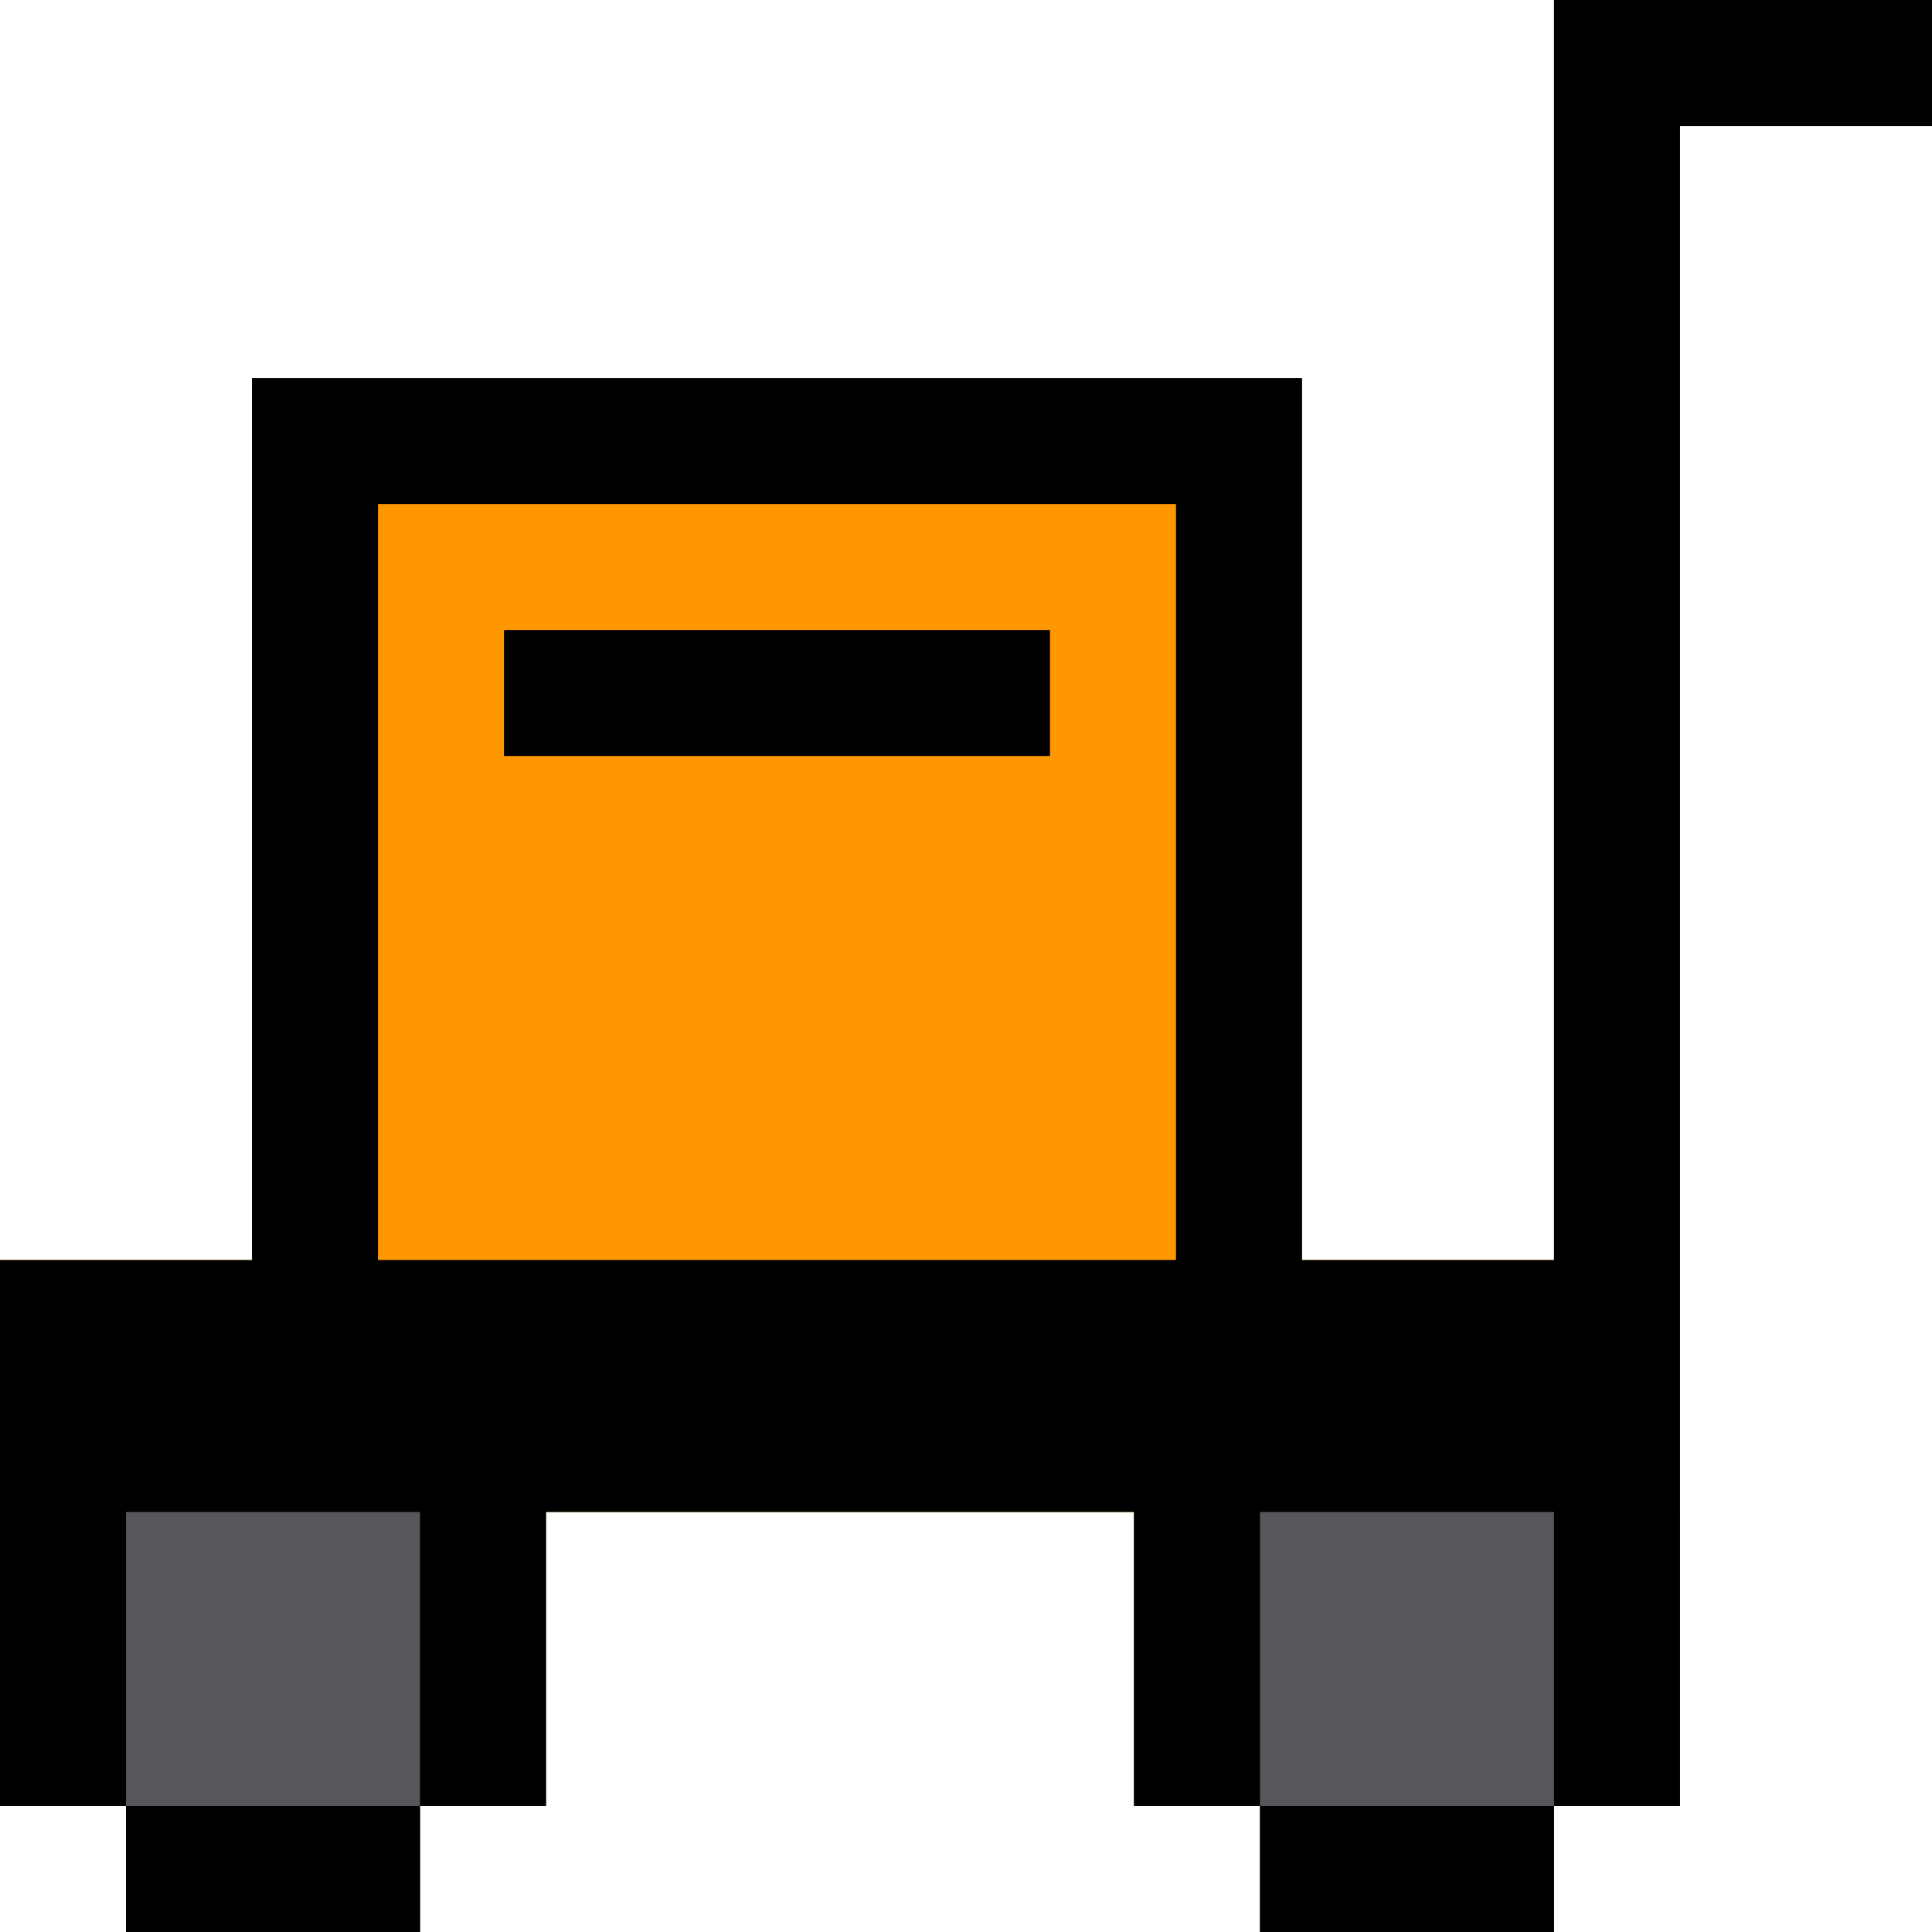
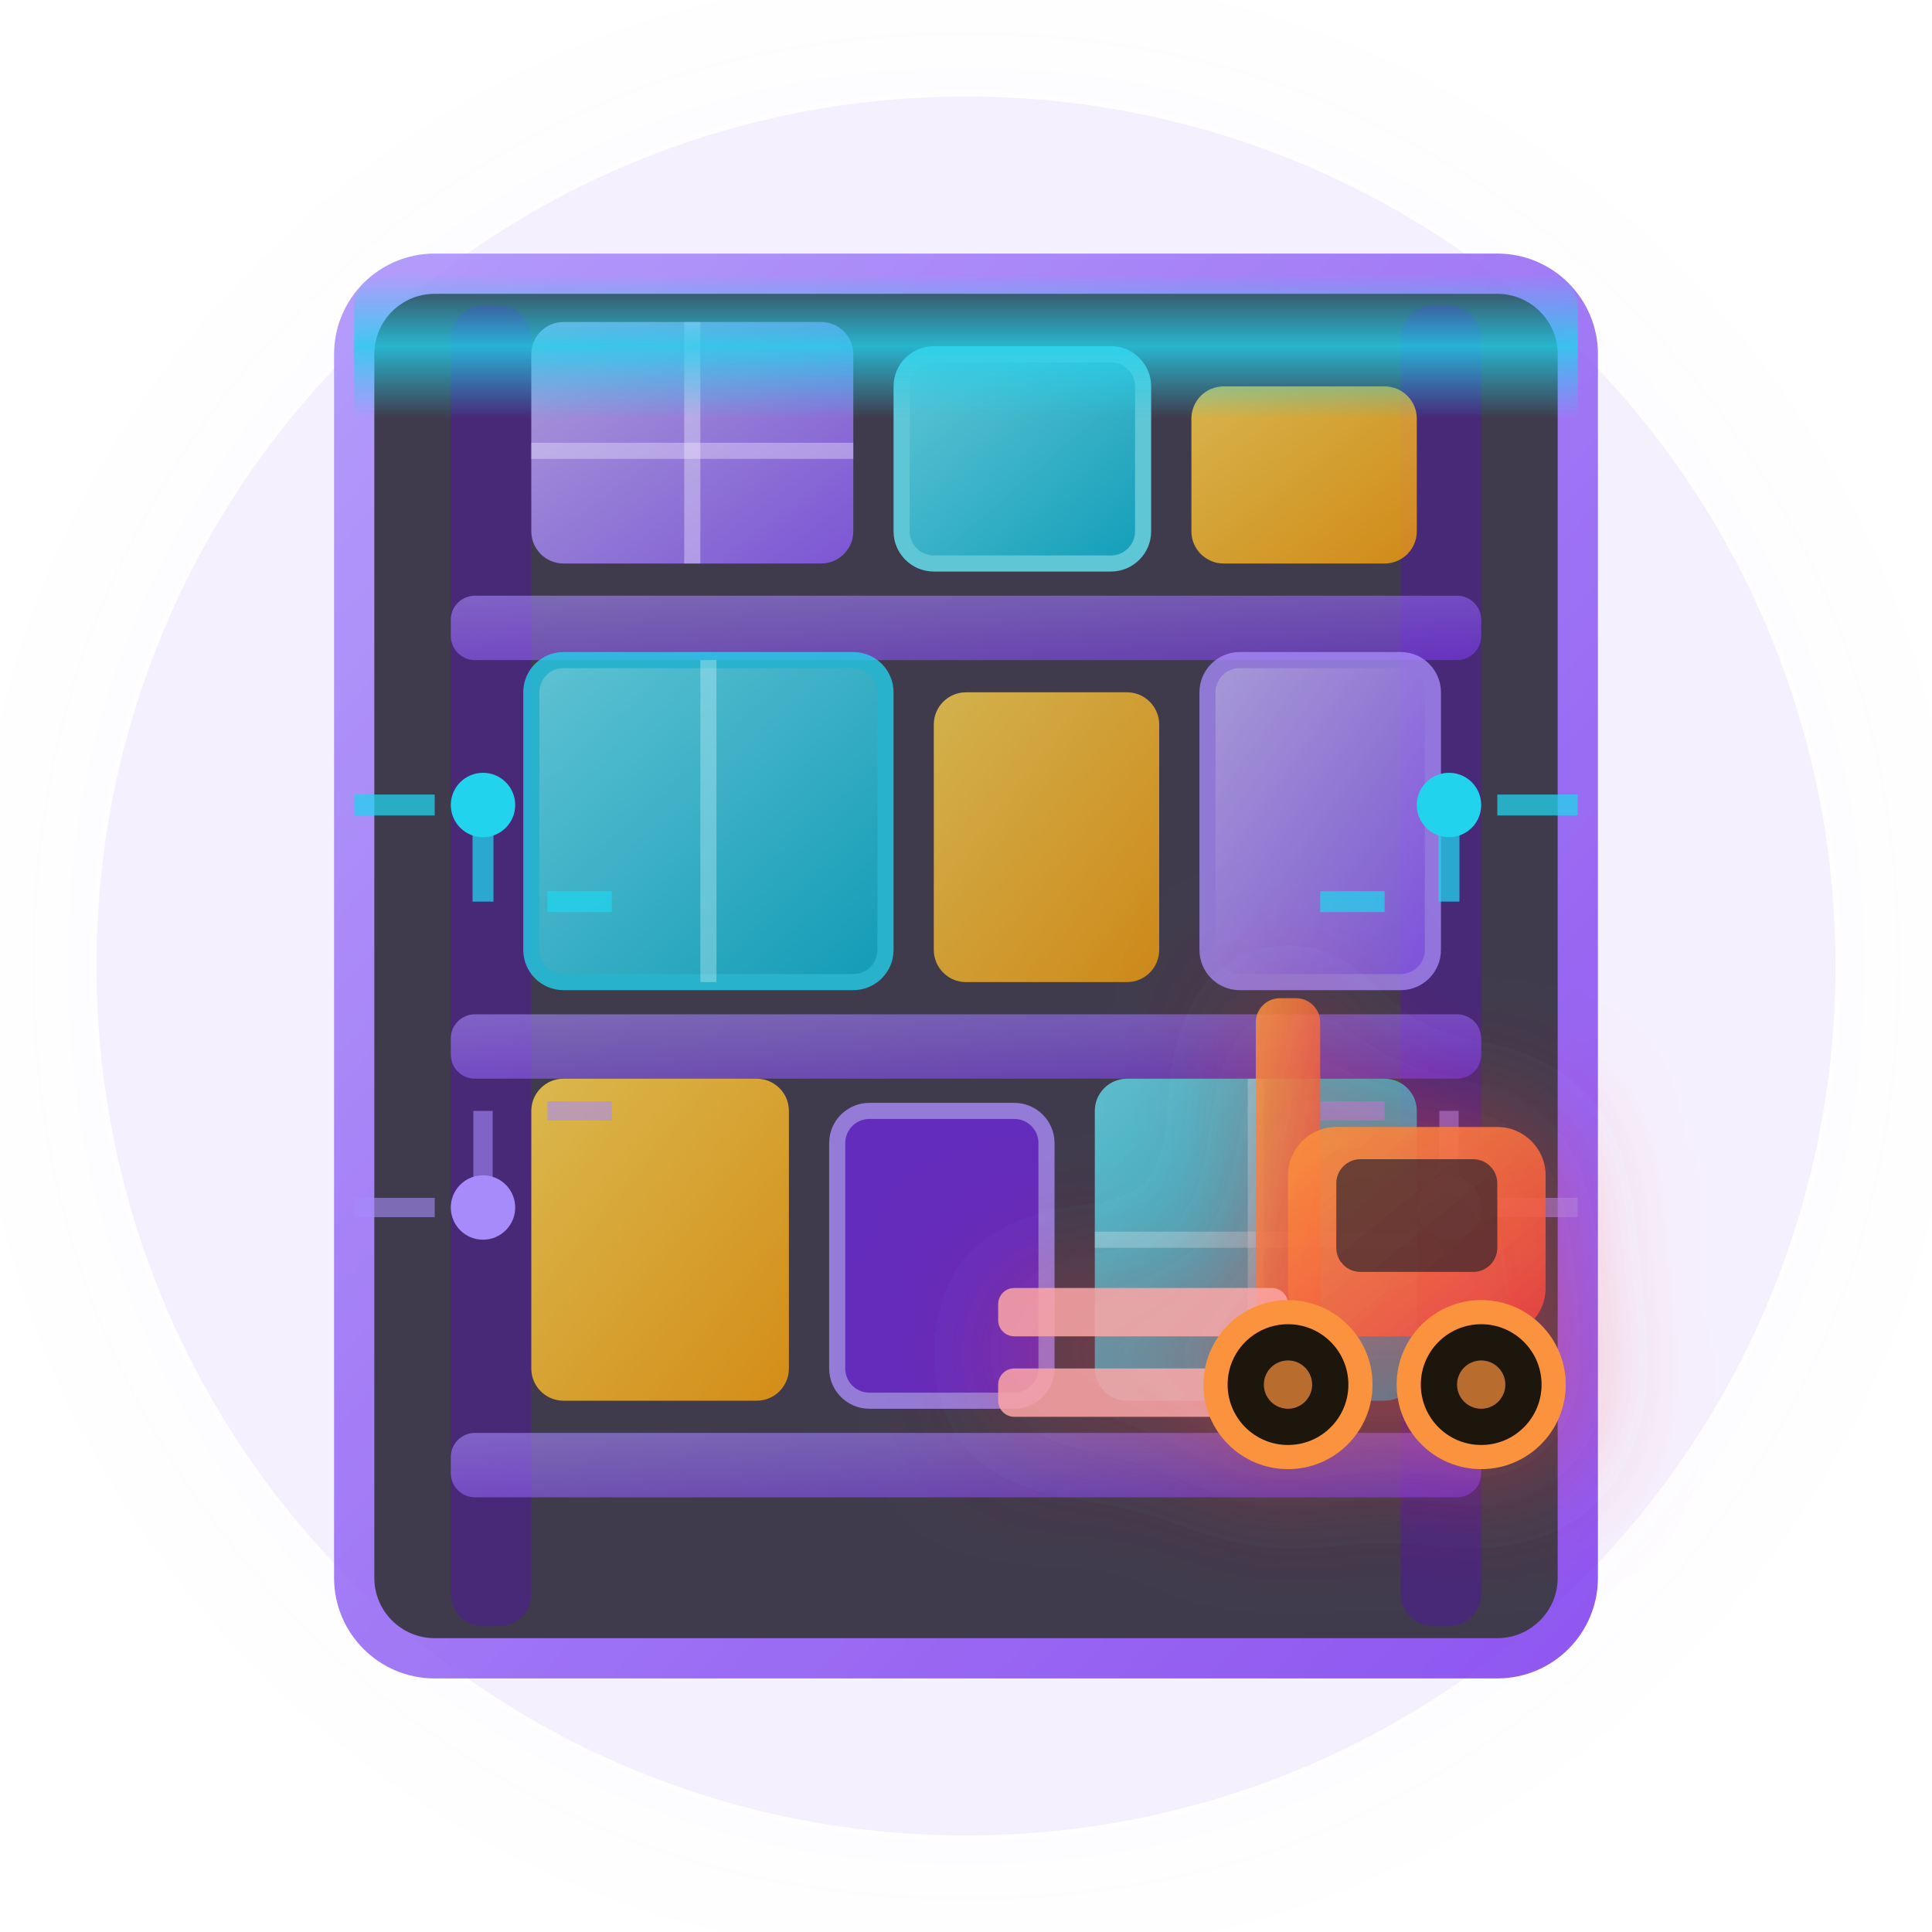
- <svg xmlns="http://www.w3.org/2000/svg" version="1.1" id="Layer_1" viewBox="0 0 512 512" xml:space="preserve">
-   <polygon style="fill:#FF9800;" points="411.826,0 411.826,333.913 345.043,333.913 345.043,100.174 66.783,100.174 66.783,333.913   0,333.913 0,478.609 33.391,478.609 33.391,512 111.304,512 111.304,478.609 144.696,478.609 144.696,400.696 300.522,400.696   300.522,478.609 333.913,478.609 333.913,512 411.826,512 411.826,478.609 445.217,478.609 445.217,33.391 512,33.391 512,0 " />
-   <g>
-     <polygon style="fill:#57565C;" points="144.696,400.696 111.304,400.696 111.304,367.304 33.391,367.304 33.391,400.696 0,400.696    0,478.609 33.391,478.609 33.391,512 111.304,512 111.304,478.609 144.696,478.609  " />
-     <polygon style="fill:#57565C;" points="445.217,400.696 411.826,400.696 411.826,367.304 333.913,367.304 333.913,400.696    300.522,400.696 300.522,478.609 333.913,478.609 333.913,512 411.826,512 411.826,478.609 445.217,478.609  " />
+ <svg xmlns="http://www.w3.org/2000/svg" viewBox="0 0 120 120" fill="none">
+   <defs>
+     <linearGradient id="al_violet" x1="0%" y1="0%" x2="100%" y2="100%">
+       <stop offset="0%" stop-color="#A78BFA" />
+       <stop offset="100%" stop-color="#7C3AED" />
+     </linearGradient>
+     <linearGradient id="al_box_v" x1="0%" y1="0%" x2="100%" y2="100%">
+       <stop offset="0%" stop-color="#C4B5FD" />
+       <stop offset="100%" stop-color="#8B5CF6" />
+     </linearGradient>
+     <linearGradient id="al_box_c" x1="0%" y1="0%" x2="100%" y2="100%">
+       <stop offset="0%" stop-color="#67E8F9" />
+       <stop offset="100%" stop-color="#06B6D4" />
+     </linearGradient>
+     <linearGradient id="al_box_a" x1="0%" y1="0%" x2="100%" y2="100%">
+       <stop offset="0%" stop-color="#FCD34D" />
+       <stop offset="100%" stop-color="#F59E0B" />
+     </linearGradient>
+     <linearGradient id="al_coral" x1="0%" y1="0%" x2="100%" y2="100%">
+       <stop offset="0%" stop-color="#FB923C" />
+       <stop offset="100%" stop-color="#EF4444" />
+     </linearGradient>
+     <linearGradient id="al_scan" x1="0%" y1="0%" x2="0%" y2="100%">
+       <stop offset="0%" stop-color="#22D3EE" stop-opacity="0" />
+       <stop offset="50%" stop-color="#22D3EE" stop-opacity="0.8" />
+       <stop offset="100%" stop-color="#22D3EE" stop-opacity="0" />
+     </linearGradient>
+     <filter id="al_glow_violet" x="-30%" y="-30%" width="160%" height="160%">
+       <feDropShadow dx="0" dy="0" stdDeviation="6" flood-color="#7C3AED" flood-opacity="0.35" />
+     </filter>
+     <filter id="al_glow_forklift" x="-40%" y="-40%" width="180%" height="180%">
+       <feDropShadow dx="0" dy="0" stdDeviation="4" flood-color="#EF4444" flood-opacity="0.60" />
+     </filter>
+     <clipPath id="al_rack_clip">
+       <rect x="22" y="17" width="76" height="86" rx="2" />
+     </clipPath>
+   </defs>
+   <style>
+     .al-ring-glow { animation: al-ring-pulse 3s ease-in-out infinite; }
+     .al-scan      { animation: al-sweep 3s ease-in-out infinite; }
+     .al-trace     { stroke-dasharray: 5 4; animation: al-flow 1.4s linear infinite; }
+     .al-trace-r   { stroke-dasharray: 5 4; animation: al-flow 1.4s linear infinite; animation-delay: -0.7s; }
+     .al-node      { animation: al-blink 2s ease-in-out infinite; }
+     .al-node-d    { animation: al-blink 2s ease-in-out infinite; animation-delay: -1s; }
+     .al-forklift  { transform-origin: 86px 79px; animation: al-float 3.5s ease-in-out infinite; }
+     .al-box-a     { animation: al-box-pulse 2.5s ease-in-out infinite; }
+     .al-box-b     { animation: al-box-pulse 2.5s ease-in-out infinite; animation-delay: -0.8s; }
+     .al-box-c     { animation: al-box-pulse 2.5s ease-in-out infinite; animation-delay: -1.6s; }
+ 
+     @keyframes al-ring-pulse {
+       0%, 100% { opacity: 0.08; r: 54px; }
+       50%       { opacity: 0.18; r: 56px; }
+     }
+     @keyframes al-sweep {
+       0%   { transform: translateY(0px);   opacity: 0; }
+       8%   { opacity: 1; }
+       92%  { opacity: 0.9; }
+       100% { transform: translateY(80px);  opacity: 0; }
+     }
+     @keyframes al-flow { to { stroke-dashoffset: -18; } }
+     @keyframes al-blink {
+       0%, 100% { opacity: 0.5; }
+       50%       { opacity: 1; }
+     }
+     @keyframes al-float {
+       0%, 100% { transform: translateY(0px); }
+       50%       { transform: translateY(-5px); }
+     }
+     @keyframes al-box-pulse {
+       0%, 100% { opacity: 0.55; }
+       50%       { opacity: 0.90; }
+     }
+   </style>
+   <circle class="al-ring-glow" cx="60" cy="60" r="54" fill="#7C3AED" opacity="0.08" filter="url(#al_glow_violet)" />
+   <rect x="22" y="17" width="76" height="86" rx="5" fill="#1E1B2E" opacity="0.85" stroke="url(#al_violet)" stroke-width="2.5" />
+   <rect x="28" y="19" width="5" height="82" rx="2" fill="#4C1D95" opacity="0.60" />
+   <rect x="87" y="19" width="5" height="82" rx="2" fill="#4C1D95" opacity="0.60" />
+   <rect x="28" y="37" width="64" height="4" rx="1.5" fill="url(#al_violet)" opacity="0.60" />
+   <rect x="28" y="63" width="64" height="4" rx="1.5" fill="url(#al_violet)" opacity="0.60" />
+   <rect x="28" y="89" width="64" height="4" rx="1.5" fill="url(#al_violet)" opacity="0.60" />
+   <g clip-path="url(#al_rack_clip)">
+     <rect class="al-box-a" x="33" y="20" width="20" height="15" rx="2" fill="url(#al_box_v)" opacity="0.80" />
+     <line x1="43" y1="20" x2="43" y2="35" stroke="#EDE9FE" stroke-width="1" opacity="0.40" />
+     <line x1="33" y1="28" x2="53" y2="28" stroke="#EDE9FE" stroke-width="1" opacity="0.40" />
+     <rect class="al-box-b" x="56" y="22" width="15" height="13" rx="2" fill="url(#al_box_c)" opacity="0.80" stroke="#67E8F9" stroke-width="1" />
+     <rect class="al-box-c" x="74" y="24" width="14" height="11" rx="2" fill="url(#al_box_a)" opacity="0.80" />
+     <rect class="al-box-b" x="33" y="41" width="22" height="20" rx="2" fill="url(#al_box_c)" opacity="0.78" stroke="#22D3EE" stroke-width="1" />
+     <line x1="44" y1="41" x2="44" y2="61" stroke="#CFFAFE" stroke-width="1" opacity="0.35" />
+     <rect class="al-box-c" x="58" y="43" width="14" height="18" rx="2" fill="url(#al_box_a)" opacity="0.78" />
+     <rect class="al-box-a" x="75" y="41" width="14" height="20" rx="2" fill="url(#al_box_v)" opacity="0.78" stroke="#A78BFA" stroke-width="1" />
+     <rect class="al-box-c" x="33" y="67" width="16" height="20" rx="2" fill="url(#al_box_a)" opacity="0.82" />
+     <rect class="al-box-a" x="52" y="69" width="13" height="18" rx="2" fill="#6D28D9" opacity="0.80" stroke="#A78BFA" stroke-width="1" />
+     <rect class="al-box-b" x="68" y="67" width="20" height="20" rx="2" fill="url(#al_box_c)" opacity="0.75" />
+     <line x1="78" y1="67" x2="78" y2="87" stroke="#CFFAFE" stroke-width="1" opacity="0.35" />
+     <line x1="68" y1="77" x2="88" y2="77" stroke="#CFFAFE" stroke-width="1" opacity="0.35" />
+     <path class="al-trace" d="M22 50 L30 50 L30 56 L38 56" stroke="#22D3EE" stroke-width="1.3" opacity="0.75" />
+     <path class="al-trace-r" d="M98 50 L90 50 L90 56 L82 56" stroke="#22D3EE" stroke-width="1.3" opacity="0.75" />
+     <path class="al-trace" d="M22 75 L30 75 L30 69 L38 69" stroke="#A78BFA" stroke-width="1.2" opacity="0.60" />
+     <path class="al-trace-r" d="M98 75 L90 75 L90 69 L82 69" stroke="#A78BFA" stroke-width="1.2" opacity="0.60" />
+     <circle class="al-node" cx="30" cy="50" r="2" fill="#22D3EE" />
+     <circle class="al-node-d" cx="90" cy="50" r="2" fill="#22D3EE" />
+     <circle class="al-node" cx="30" cy="75" r="2" fill="#A78BFA" />
+     <circle class="al-node-d" cx="90" cy="75" r="2" fill="#A78BFA" />
+     <rect class="al-scan" x="22" y="17" width="76" height="9" fill="url(#al_scan)" />
  </g>
-   <rect x="133.565" y="166.957" width="144.696" height="33.391" />
-   <path d="M411.826,0v333.913h-66.783V100.174H66.783v233.739H0v144.696h33.391v-77.913h77.913v77.913h33.391v-77.913h155.826v77.913  h33.391v-77.913h77.913v77.913h33.391V33.391H512V0H411.826z M100.174,133.565h211.478v200.348H100.174V133.565z" />
-   <rect x="33.391" y="478.609" width="77.913" height="33.391" />
-   <rect x="333.913" y="478.609" width="77.913" height="33.391" />
+   <g class="al-forklift" filter="url(#al_glow_forklift)">
+     <rect x="78" y="62" width="4" height="22" rx="1.5" fill="url(#al_coral)" opacity="0.85" />
+     <rect x="80" y="70" width="16" height="13" rx="3" fill="url(#al_coral)" opacity="0.90" />
+     <rect x="83" y="72" width="10" height="7" rx="1.5" fill="#0F172A" opacity="0.60" />
+     <rect x="62" y="80" width="18" height="3" rx="1" fill="#FCA5A5" opacity="0.85" />
+     <rect x="62" y="85" width="18" height="3" rx="1" fill="#FCA5A5" opacity="0.85" />
+     <circle cx="92" cy="86" r="4.5" fill="#1C1410" stroke="#FB923C" stroke-width="1.5" />
+     <circle cx="92" cy="86" r="1.5" fill="#FB923C" opacity="0.70" />
+     <circle cx="80" cy="86" r="4.5" fill="#1C1410" stroke="#FB923C" stroke-width="1.5" />
+     <circle cx="80" cy="86" r="1.5" fill="#FB923C" opacity="0.70" />
+   </g>
</svg>
